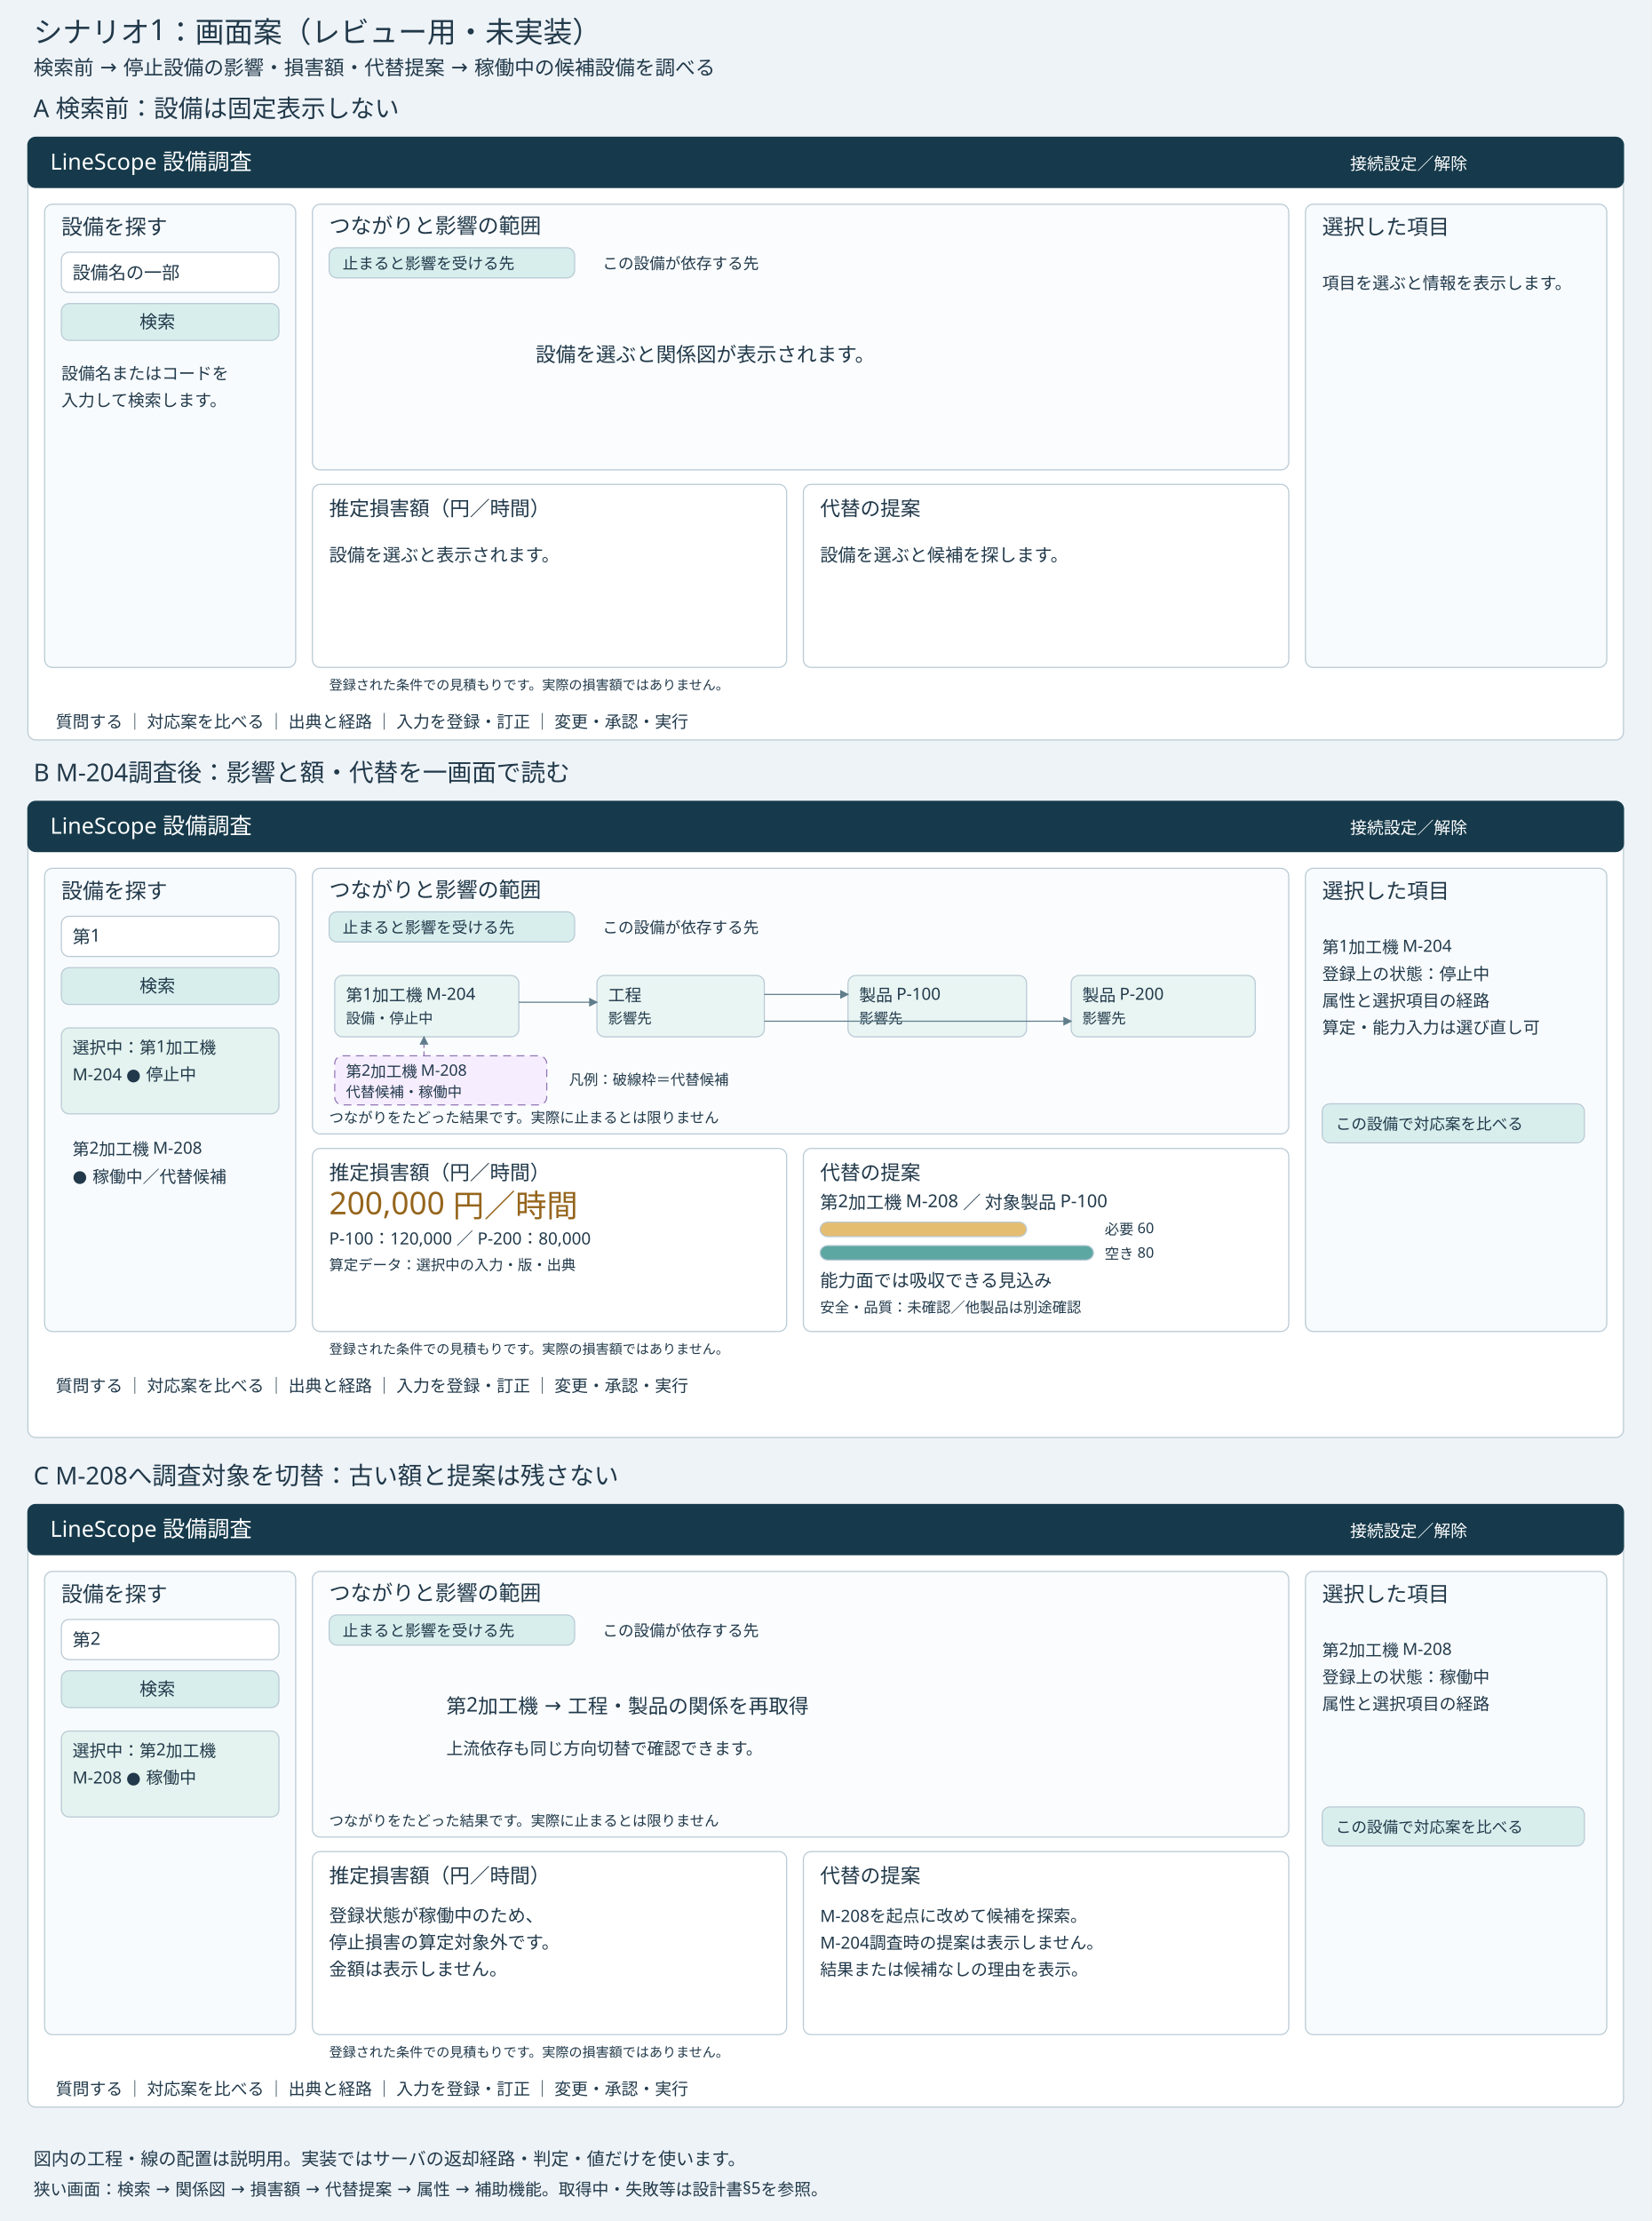
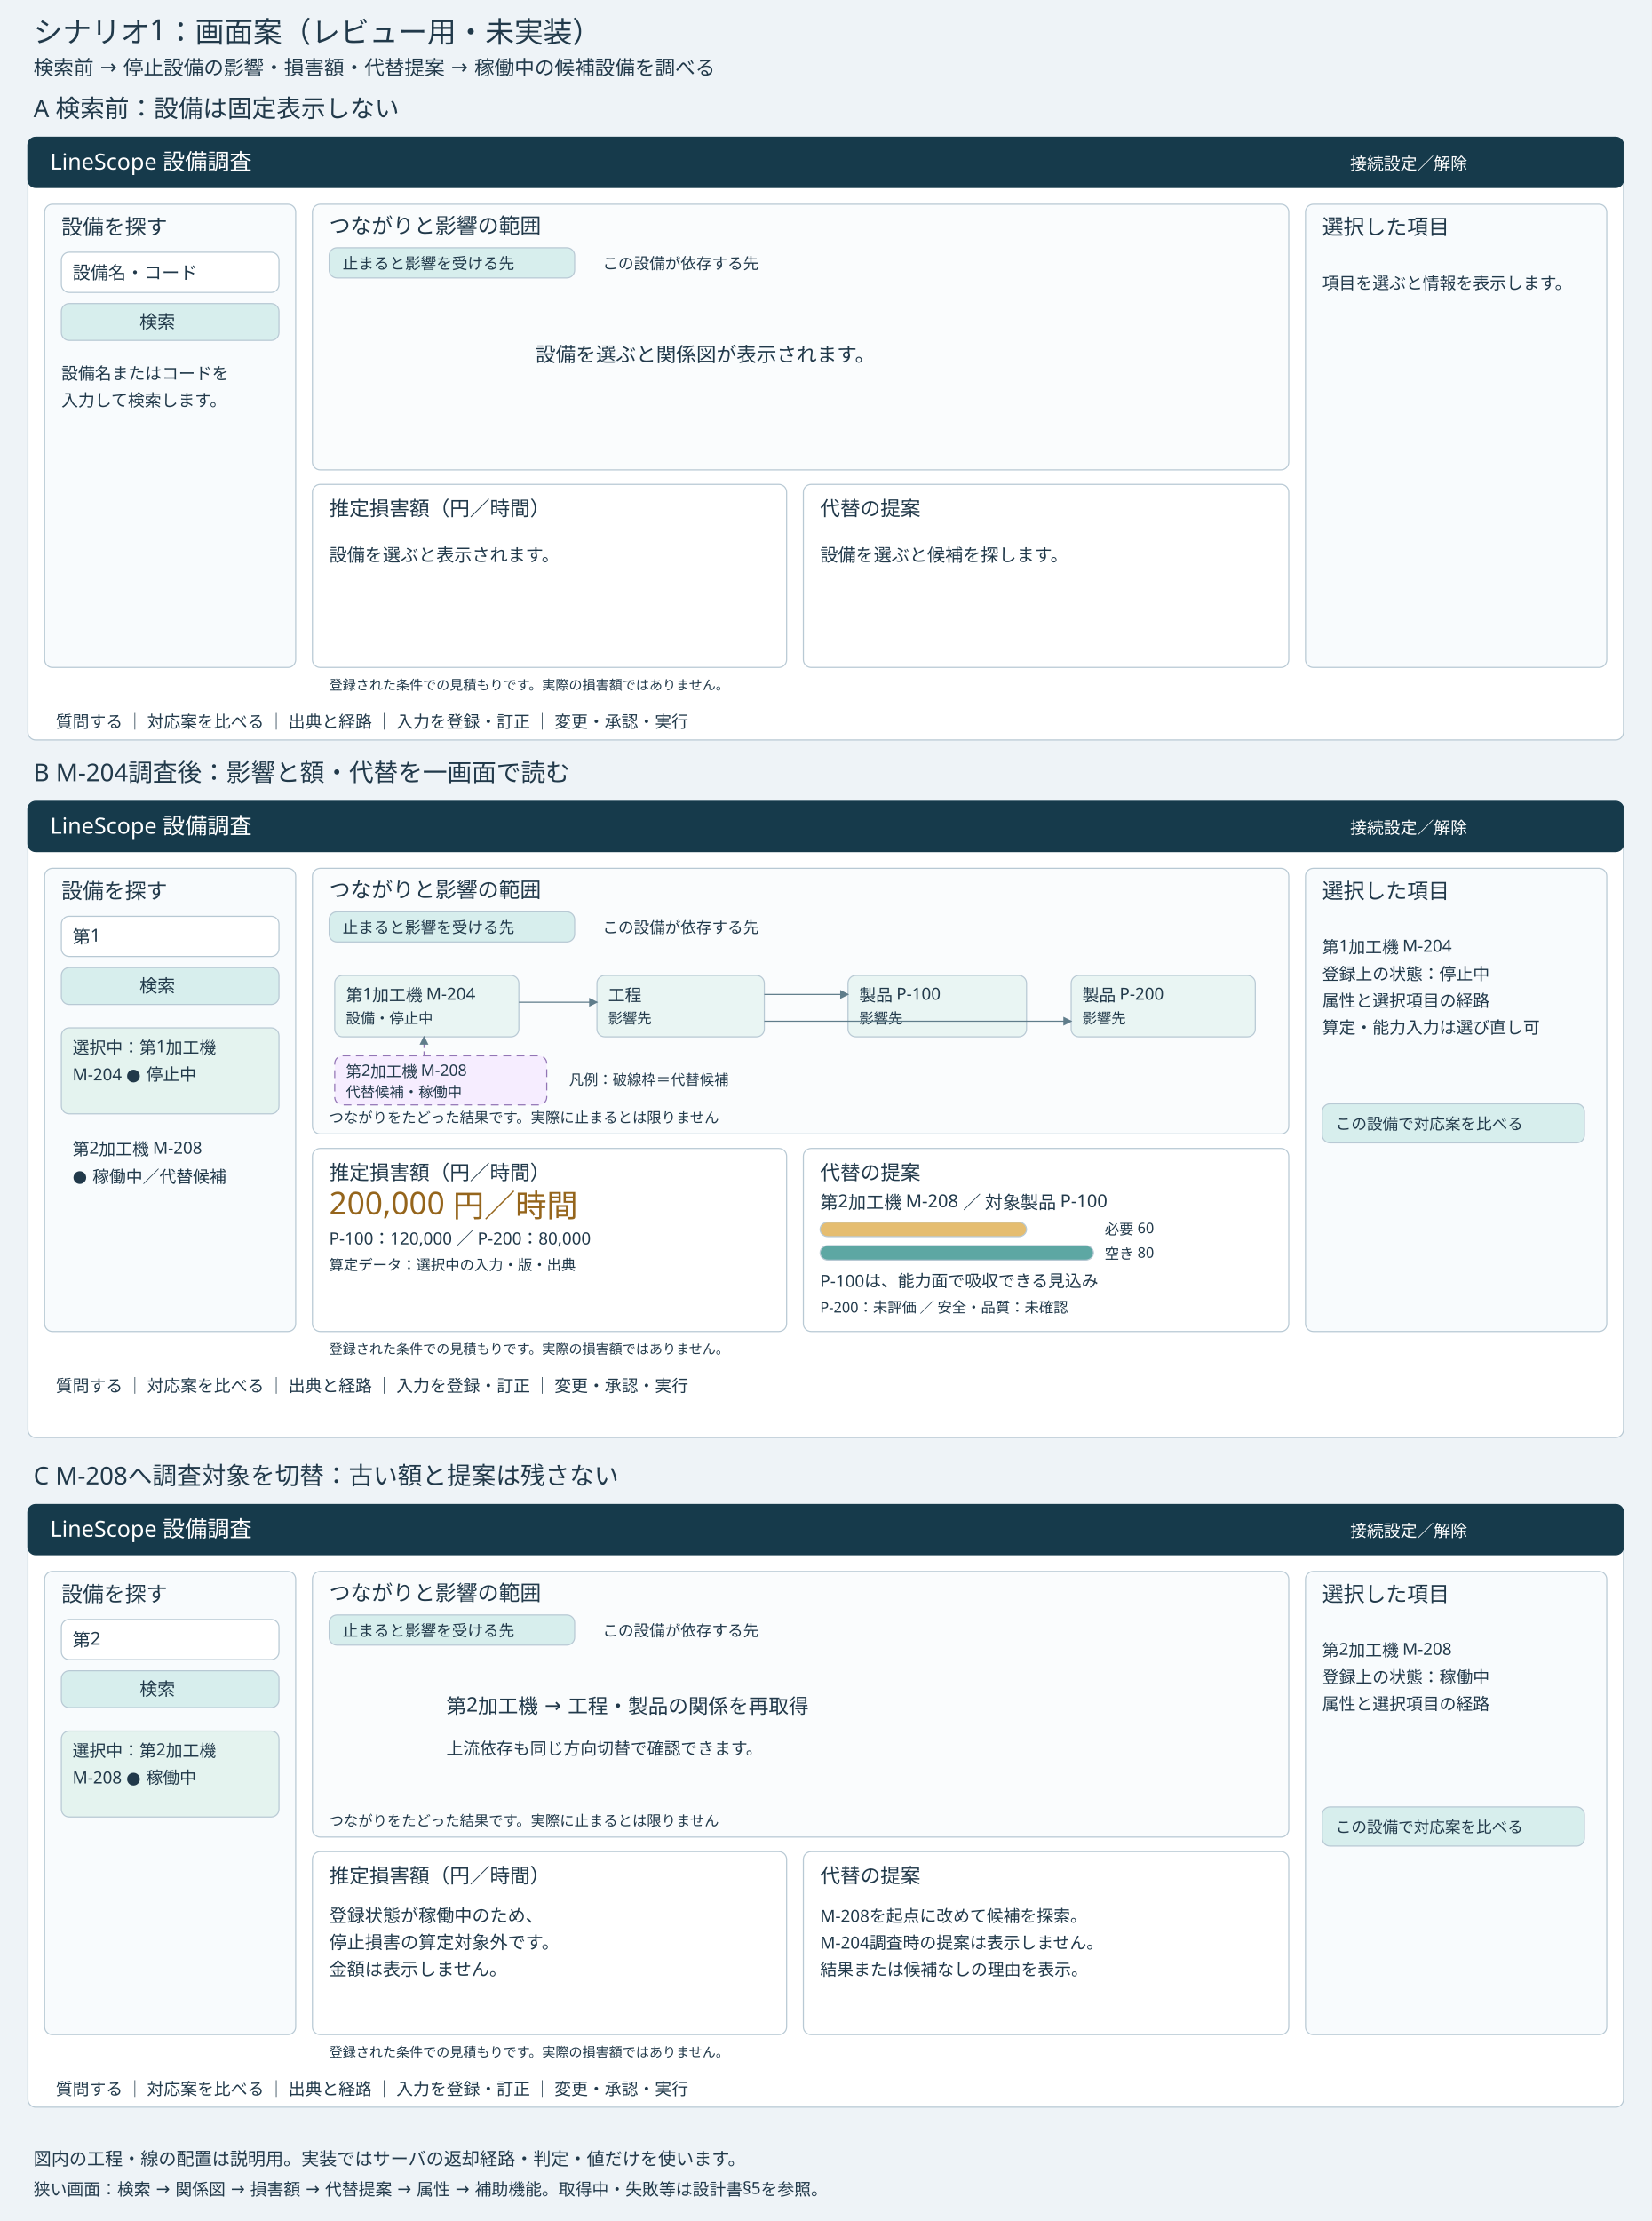
<svg xmlns="http://www.w3.org/2000/svg" width="1480" height="1990" viewBox="0 0 1480 1990" role="img" aria-labelledby="title desc">
  <rect width="1480" height="1990" fill="#eef3f7" />
  <g font-family="sans-serif" fill="#21394a">
    <defs>
      <marker id="arrow" markerWidth="8" markerHeight="8" refX="7" refY="4" orient="auto">
        <path d="M0 0L8 4L0 8" fill="#607d8b" />
      </marker>
    </defs>
    <text x="30" y="38" font-size="26">シナリオ1：画面案（レビュー用・未実装）</text>
    <text x="30" y="67" font-size="18">検索前 → 停止設備の影響・損害額・代替提案 → 稼働中の候補設備を調べる</text>
    <text x="30" y="105" font-size="22">A  検索前：設備は固定表示しない</text>
    <rect x="25" y="123" width="1430" height="540" rx="7" fill="#fff" stroke="#b8c9d4" />
    <rect x="25" y="123" width="1430" height="45" rx="7" fill="#163a4b" stroke="#163a4b" />
    <text x="45" y="152" font-size="20" fill="white">LineScope   設備調査</text>
    <text x="1210" y="152" font-size="15" fill="white">接続設定／解除</text>
    <rect x="40" y="183" width="225" height="415" rx="7" fill="#f8fbfd" stroke="#b8c9d4" />
    <text x="55" y="210" font-size="19">設備を探す</text>
    <rect x="55" y="226" width="195" height="36" rx="7" fill="#fff" stroke="#b8c9d4" />
-     <text x="65" y="250" font-size="16">設備名の一部</text>
+     <text x="65" y="250" font-size="16">設備名・コード</text>
    <rect x="55" y="272" width="195" height="33" rx="7" fill="#d7eeed" stroke="#b8c9d4" />
    <text x="125" y="294" font-size="16">検索</text>
    <rect x="280" y="183" width="875" height="238" rx="7" fill="#fafcfd" stroke="#b8c9d4" />
    <text x="295" y="209" font-size="19">つながりと影響の範囲</text>
    <rect x="295" y="222" width="220" height="27" rx="7" fill="#d7eeed" stroke="#b8c9d4" />
    <text x="307" y="241" font-size="14">止まると影響を受ける先</text>
    <text x="540" y="241" font-size="14">この設備が依存する先</text>
    <rect x="1170" y="183" width="270" height="415" rx="7" fill="#f8fbfd" stroke="#b8c9d4" />
    <text x="1185" y="210" font-size="19">選択した項目</text>
    <rect x="280" y="434" width="425" height="164" rx="7" fill="#fff" stroke="#b8c9d4" />
    <text x="295" y="462" font-size="18">推定損害額（円／時間）</text>
    <rect x="720" y="434" width="435" height="164" rx="7" fill="#fff" stroke="#b8c9d4" />
    <text x="735" y="462" font-size="18">代替の提案</text>
    <text x="55" y="340" font-size="15">設備名またはコードを</text>
    <text x="55" y="364" font-size="15">入力して検索します。</text>
    <text x="480" y="324" font-size="18">設備を選ぶと関係図が表示されます。</text>
    <text x="295" y="503" font-size="16">設備を選ぶと表示されます。</text>
    <text x="735" y="503" font-size="16">設備を選ぶと候補を探します。</text>
    <text x="1185" y="259" font-size="15">項目を選ぶと情報を表示します。</text>
    <text x="295" y="618" font-size="12">登録された条件での見積もりです。実際の損害額ではありません。</text>
    <text x="50" y="652" font-size="15">質問する   ｜   対応案を比べる   ｜   出典と経路   ｜   入力を登録・訂正   ｜   変更・承認・実行</text>
    <text x="30" y="700" font-size="22">B  M-204調査後：影響と額・代替を一画面で読む</text>
    <rect x="25" y="718" width="1430" height="570" rx="7" fill="#fff" stroke="#b8c9d4" />
    <rect x="25" y="718" width="1430" height="45" rx="7" fill="#163a4b" stroke="#163a4b" />
    <text x="45" y="747" font-size="20" fill="white">LineScope   設備調査</text>
    <text x="1210" y="747" font-size="15" fill="white">接続設定／解除</text>
    <rect x="40" y="778" width="225" height="415" rx="7" fill="#f8fbfd" stroke="#b8c9d4" />
    <text x="55" y="805" font-size="19">設備を探す</text>
    <rect x="55" y="821" width="195" height="36" rx="7" fill="#fff" stroke="#b8c9d4" />
    <text x="65" y="845" font-size="16">第1</text>
    <rect x="55" y="867" width="195" height="33" rx="7" fill="#d7eeed" stroke="#b8c9d4" />
    <text x="125" y="889" font-size="16">検索</text>
    <rect x="280" y="778" width="875" height="238" rx="7" fill="#fafcfd" stroke="#b8c9d4" />
    <text x="295" y="804" font-size="19">つながりと影響の範囲</text>
    <rect x="295" y="817" width="220" height="27" rx="7" fill="#d7eeed" stroke="#b8c9d4" />
    <text x="307" y="836" font-size="14">止まると影響を受ける先</text>
    <text x="540" y="836" font-size="14">この設備が依存する先</text>
    <rect x="1170" y="778" width="270" height="415" rx="7" fill="#f8fbfd" stroke="#b8c9d4" />
    <text x="1185" y="805" font-size="19">選択した項目</text>
    <rect x="280" y="1029" width="425" height="164" rx="7" fill="#fff" stroke="#b8c9d4" />
    <text x="295" y="1057" font-size="18">推定損害額（円／時間）</text>
    <rect x="720" y="1029" width="435" height="164" rx="7" fill="#fff" stroke="#b8c9d4" />
    <text x="735" y="1057" font-size="18">代替の提案</text>
    <rect x="55" y="921" width="195" height="77" rx="7" fill="#e4f3ef" stroke="#b8c9d4" />
    <text x="65" y="944" font-size="15">選択中：第1加工機</text>
    <text x="65" y="968" font-size="15">M-204  ● 停止中</text>
    <text x="65" y="1035" font-size="15">第2加工機 M-208</text>
    <text x="65" y="1059" font-size="15">● 稼働中／代替候補</text>
    <rect x="300" y="874" width="165" height="55" rx="7" fill="#e9f5f3" stroke="#b8c9d4" />
    <text x="310" y="897" font-size="15">第1加工機 M-204</text>
    <text x="310" y="917" font-size="13">設備・停止中</text>
    <rect x="535" y="874" width="150" height="55" rx="7" fill="#e9f5f3" stroke="#b8c9d4" />
    <text x="545" y="897" font-size="15">工程</text>
    <text x="545" y="917" font-size="13">影響先</text>
    <rect x="760" y="874" width="160" height="55" rx="7" fill="#e9f5f3" stroke="#b8c9d4" />
    <text x="770" y="897" font-size="15">製品 P-100</text>
    <text x="770" y="917" font-size="13">影響先</text>
    <rect x="960" y="874" width="165" height="55" rx="7" fill="#e9f5f3" stroke="#b8c9d4" />
    <text x="970" y="897" font-size="15">製品 P-200</text>
    <text x="970" y="917" font-size="13">影響先</text>
    <path d="M465 898 L535 898" stroke="#607d8b" fill="none" marker-end="url(#arrow)" />
    <path d="M685 891 L760 891" stroke="#607d8b" fill="none" marker-end="url(#arrow)" />
    <path d="M685 915 L960 915" stroke="#607d8b" fill="none" marker-end="url(#arrow)" />
    <path d="M380 946V929" stroke="#9275b5" stroke-dasharray="4 3" marker-end="url(#arrow)" fill="none" />
    <rect x="300" y="946" width="190" height="44" rx="7" fill="#f6edff" stroke="#9275b5" stroke-dasharray="7 5" />
    <text x="310" y="965" font-size="14">第2加工機 M-208</text>
    <text x="310" y="983" font-size="13">代替候補・稼働中</text>
    <text x="510" y="972" font-size="13">凡例：破線枠＝代替候補</text>
    <text x="295" y="1088" font-size="28" fill="#95651c">200,000 円／時間</text>
    <text x="295" y="1115" font-size="15">P-100：120,000 ／ P-200：80,000</text>
    <text x="295" y="1138" font-size="13">算定データ：選択中の入力・版・出典</text>
    <text x="735" y="1083" font-size="16">第2加工機 M-208 ／ 対象製品 P-100</text>
    <rect x="735" y="1095" width="185" height="13" rx="7" fill="#e5bd70" stroke="#b8c9d4" />
    <rect x="735" y="1116" width="245" height="13" rx="7" fill="#5da7a3" stroke="#b8c9d4" />
    <text x="990" y="1106" font-size="13">必要 60</text>
    <text x="990" y="1128" font-size="13">空き 80</text>
-     <text x="735" y="1153" font-size="16">能力面では吸収できる見込み</text>
-     <text x="735" y="1176" font-size="13">安全・品質：未確認／他製品は別途確認</text>
+     <text x="735" y="1153" font-size="15">P-100は、能力面で吸収できる見込み</text>
+     <text x="735" y="1176" font-size="13">P-200：未評価 ／ 安全・品質：未確認</text>
    <text x="1185" y="854" font-size="15">第1加工機 M-204</text>
    <text x="1185" y="878" font-size="15">登録上の状態：停止中</text>
    <text x="1185" y="902" font-size="15">属性と選択項目の経路</text>
    <text x="1185" y="926" font-size="15">算定・能力入力は選び直し可</text>
    <rect x="1185" y="989" width="235" height="35" rx="7" fill="#d7eeed" stroke="#b8c9d4" />
    <text x="1197" y="1012" font-size="14">この設備で対応案を比べる</text>
    <text x="295" y="1006" font-size="13">つながりをたどった結果です。実際に止まるとは限りません</text>
    <text x="295" y="1213" font-size="12">登録された条件での見積もりです。実際の損害額ではありません。</text>
    <text x="50" y="1247" font-size="15">質問する   ｜   対応案を比べる   ｜   出典と経路   ｜   入力を登録・訂正   ｜   変更・承認・実行</text>
    <text x="30" y="1330" font-size="22">C  M-208へ調査対象を切替：古い額と提案は残さない</text>
    <rect x="25" y="1348" width="1430" height="540" rx="7" fill="#fff" stroke="#b8c9d4" />
    <rect x="25" y="1348" width="1430" height="45" rx="7" fill="#163a4b" stroke="#163a4b" />
    <text x="45" y="1377" font-size="20" fill="white">LineScope   設備調査</text>
    <text x="1210" y="1377" font-size="15" fill="white">接続設定／解除</text>
    <rect x="40" y="1408" width="225" height="415" rx="7" fill="#f8fbfd" stroke="#b8c9d4" />
    <text x="55" y="1435" font-size="19">設備を探す</text>
    <rect x="55" y="1451" width="195" height="36" rx="7" fill="#fff" stroke="#b8c9d4" />
    <text x="65" y="1475" font-size="16">第2</text>
    <rect x="55" y="1497" width="195" height="33" rx="7" fill="#d7eeed" stroke="#b8c9d4" />
    <text x="125" y="1519" font-size="16">検索</text>
    <rect x="280" y="1408" width="875" height="238" rx="7" fill="#fafcfd" stroke="#b8c9d4" />
    <text x="295" y="1434" font-size="19">つながりと影響の範囲</text>
    <rect x="295" y="1447" width="220" height="27" rx="7" fill="#d7eeed" stroke="#b8c9d4" />
    <text x="307" y="1466" font-size="14">止まると影響を受ける先</text>
    <text x="540" y="1466" font-size="14">この設備が依存する先</text>
    <rect x="1170" y="1408" width="270" height="415" rx="7" fill="#f8fbfd" stroke="#b8c9d4" />
    <text x="1185" y="1435" font-size="19">選択した項目</text>
    <rect x="280" y="1659" width="425" height="164" rx="7" fill="#fff" stroke="#b8c9d4" />
    <text x="295" y="1687" font-size="18">推定損害額（円／時間）</text>
    <rect x="720" y="1659" width="435" height="164" rx="7" fill="#fff" stroke="#b8c9d4" />
    <text x="735" y="1687" font-size="18">代替の提案</text>
    <rect x="55" y="1551" width="195" height="77" rx="7" fill="#e4f3ef" stroke="#b8c9d4" />
    <text x="65" y="1574" font-size="15">選択中：第2加工機</text>
    <text x="65" y="1598" font-size="15">M-208  ● 稼働中</text>
    <text x="400" y="1535" font-size="18">第2加工機 → 工程・製品の関係を再取得</text>
    <text x="400" y="1572" font-size="15">上流依存も同じ方向切替で確認できます。</text>
    <text x="295" y="1722" font-size="16">登録状態が稼働中のため、</text>
    <text x="295" y="1746" font-size="16">停止損害の算定対象外です。</text>
    <text x="295" y="1770" font-size="16">金額は表示しません。</text>
    <text x="735" y="1722" font-size="15">M-208を起点に改めて候補を探索。</text>
    <text x="735" y="1746" font-size="15">M-204調査時の提案は表示しません。</text>
    <text x="735" y="1770" font-size="15">結果または候補なしの理由を表示。</text>
    <text x="1185" y="1484" font-size="15">第2加工機 M-208</text>
    <text x="1185" y="1508" font-size="15">登録上の状態：稼働中</text>
    <text x="1185" y="1532" font-size="15">属性と選択項目の経路</text>
    <rect x="1185" y="1619" width="235" height="35" rx="7" fill="#d7eeed" stroke="#b8c9d4" />
    <text x="1197" y="1642" font-size="14">この設備で対応案を比べる</text>
    <text x="295" y="1636" font-size="13">つながりをたどった結果です。実際に止まるとは限りません</text>
    <text x="295" y="1843" font-size="12">登録された条件での見積もりです。実際の損害額ではありません。</text>
    <text x="50" y="1877" font-size="15">質問する   ｜   対応案を比べる   ｜   出典と経路   ｜   入力を登録・訂正   ｜   変更・承認・実行</text>
    <text x="30" y="1940" font-size="16">図内の工程・線の配置は説明用。実装ではサーバの返却経路・判定・値だけを使います。</text>
    <text x="30" y="1967" font-size="15">狭い画面：検索 → 関係図 → 損害額 → 代替提案 → 属性 → 補助機能。取得中・失敗等は設計書§5を参照。</text>
  </g>
</svg>
